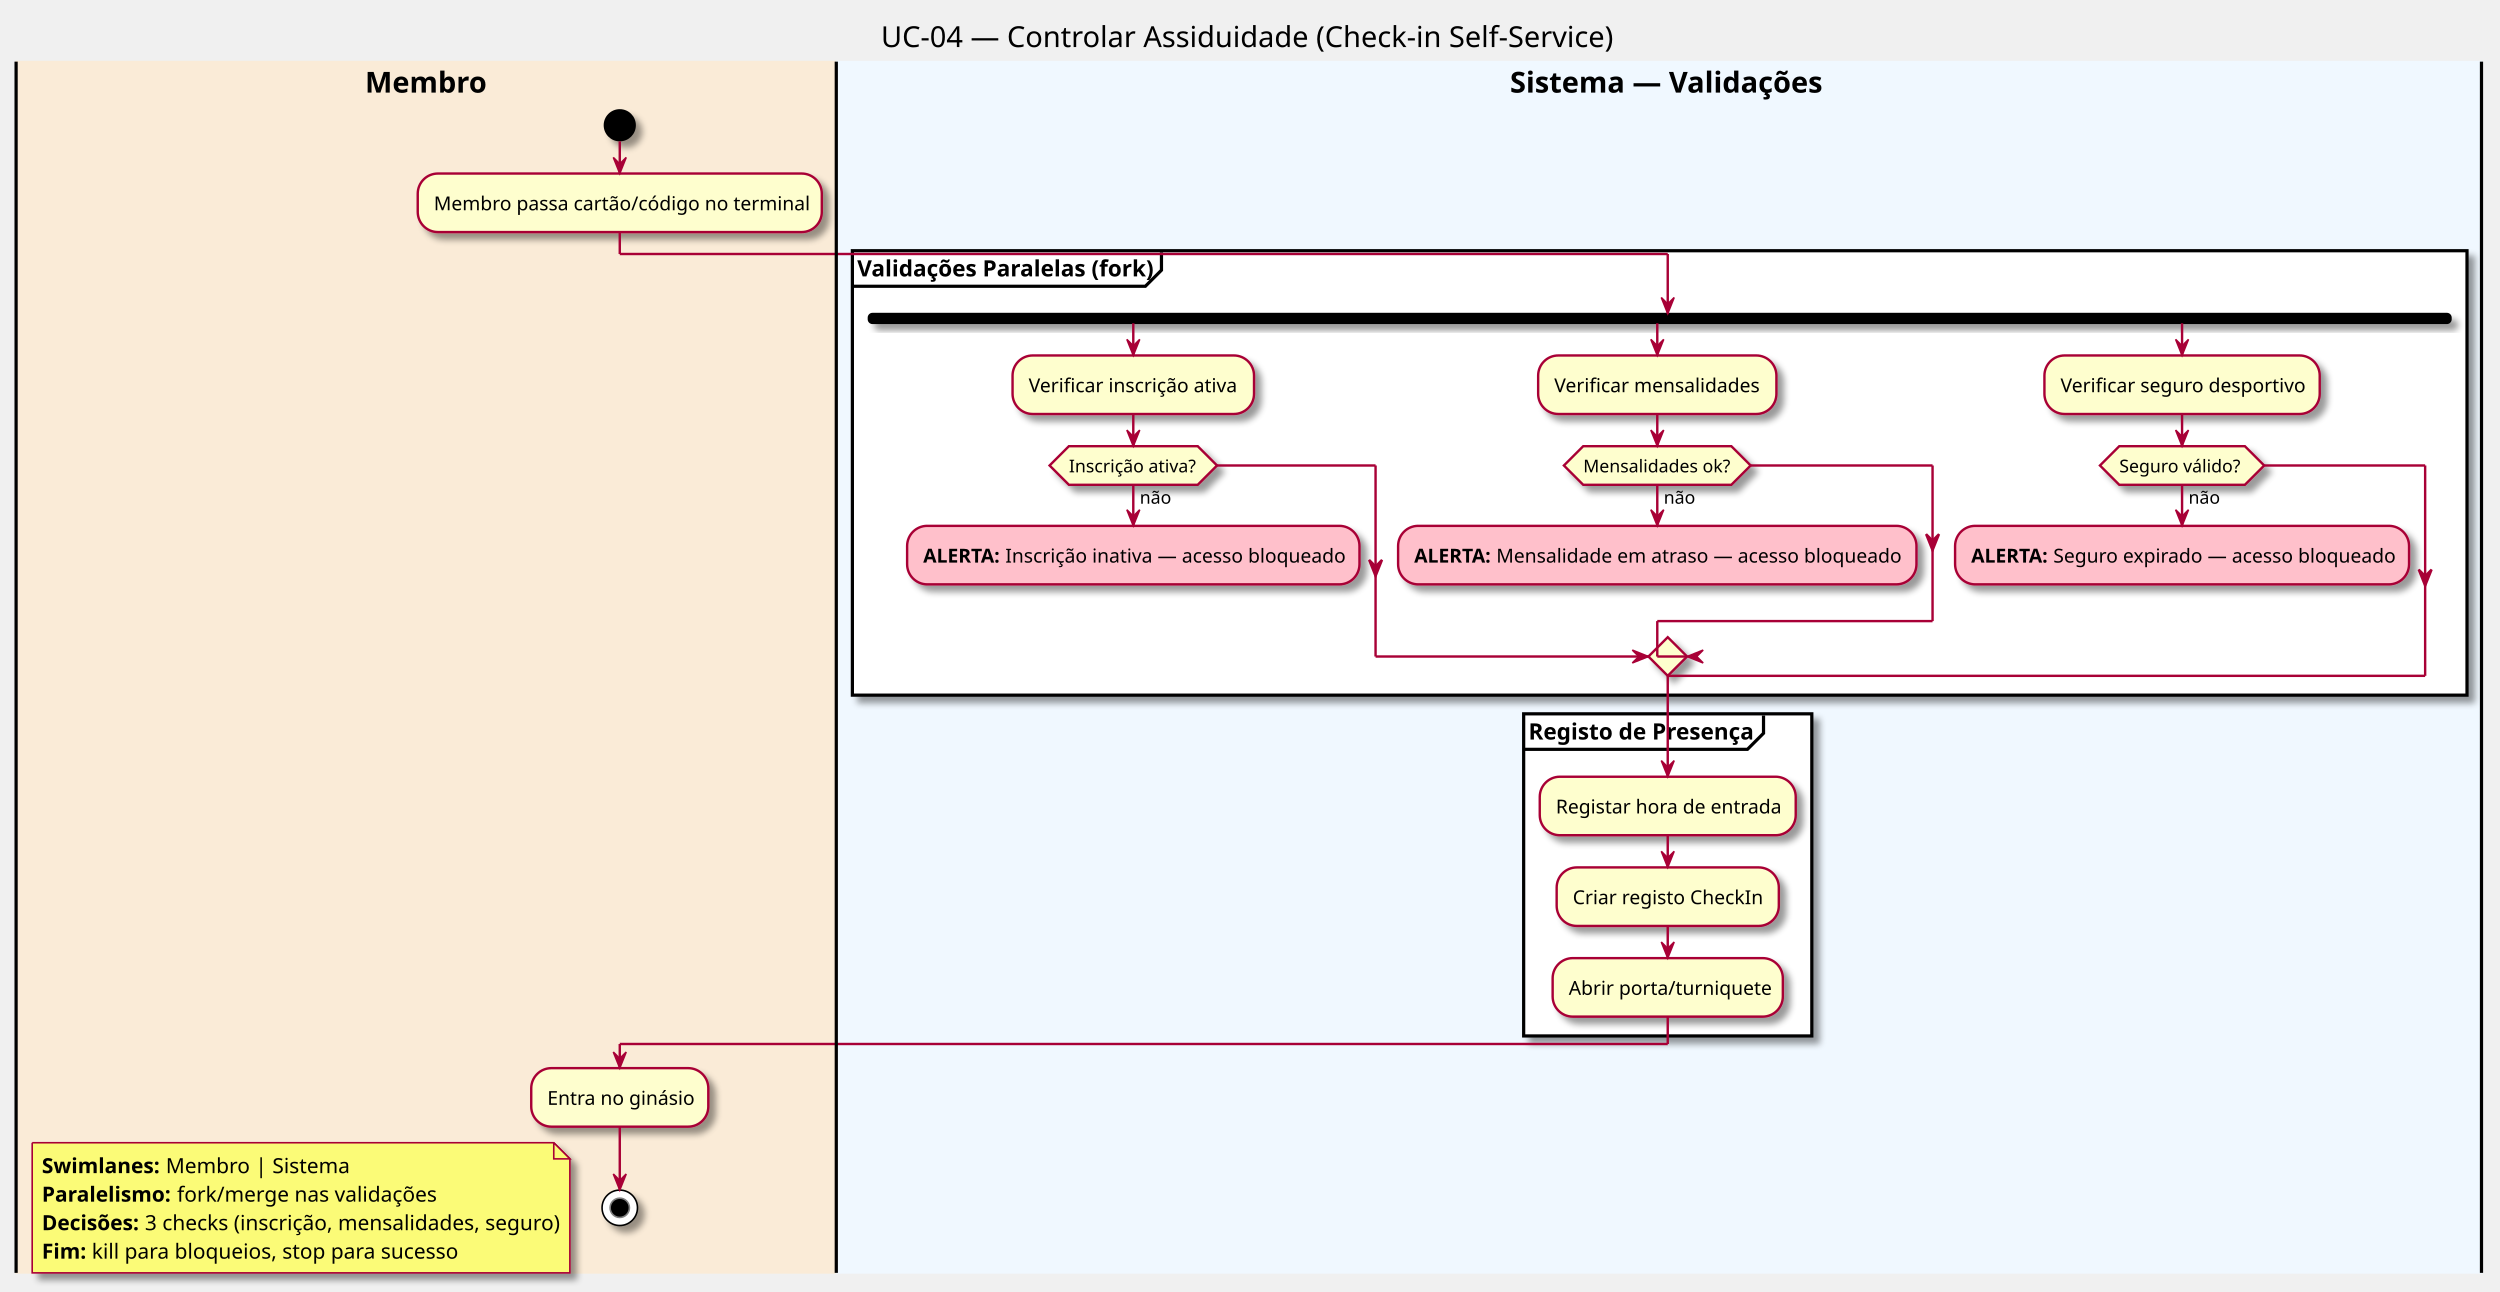
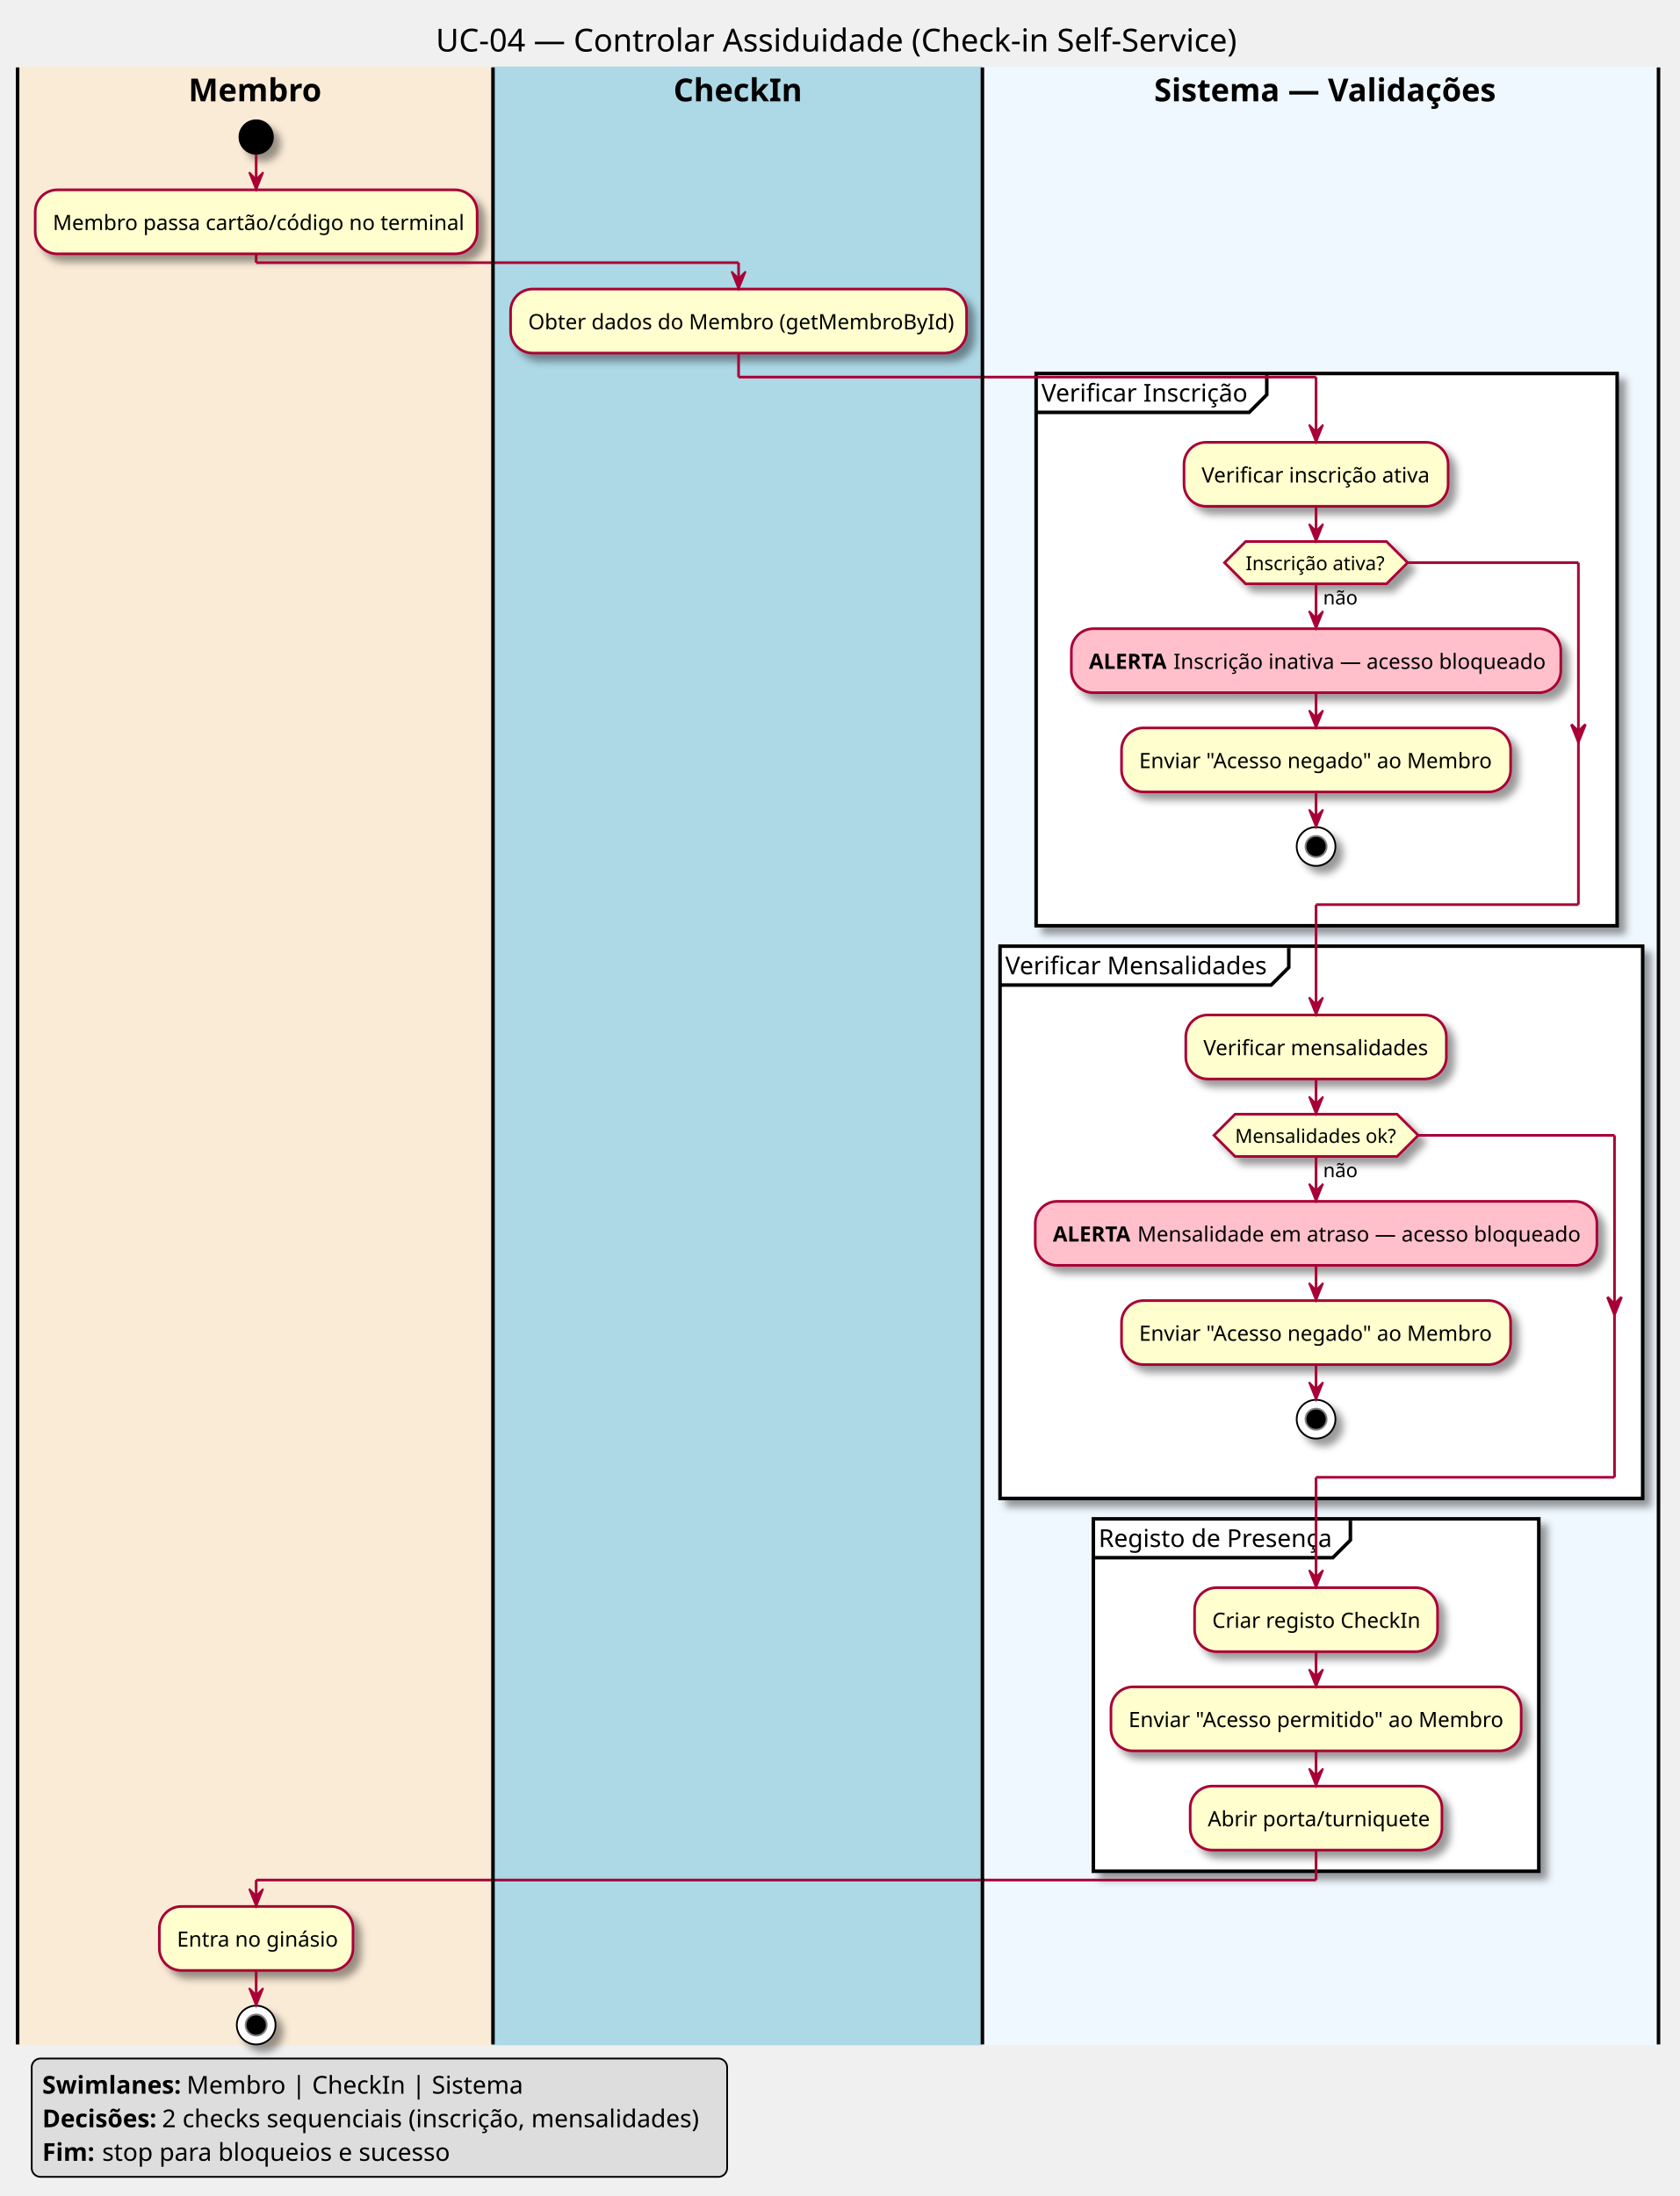
- <svg xmlns="http://www.w3.org/2000/svg" contentScriptType="application/ecmascript" contentStyleType="text/css" height="802px" preserveAspectRatio="none" style="width:1553px;height:802px;" version="1.1" viewBox="0 0 1553 802" width="1553px" zoomAndPan="magnify">
+ <svg xmlns="http://www.w3.org/2000/svg" contentScriptType="application/ecmascript" contentStyleType="text/css" height="1247px" preserveAspectRatio="none" style="width:954px;height:1247px;" version="1.1" viewBox="0 0 954 1247" width="954px" zoomAndPan="magnify">
  <defs>
-     <filter height="300%" id="fph81t5gi1of" width="300%" x="-1" y="-1">
+     <filter height="300%" id="f1jpcmxnqpz1hg" width="300%" x="-1" y="-1">
      <feGaussianBlur result="blurOut" stdDeviation="2.0" />
      <feColorMatrix in="blurOut" result="blurOut2" type="matrix" values="0 0 0 0 0 0 0 0 0 0 0 0 0 0 0 0 0 0 .4 0" />
      <feOffset dx="4.0" dy="4.0" in="blurOut2" result="blurOut3" />
      <feBlend in="SourceGraphic" in2="blurOut3" mode="normal" />
    </filter>
  </defs>
  <g>
-     <text fill="#000000" font-family="sans-serif" font-size="18" lengthAdjust="spacingAndGlyphs" textLength="457" x="547.25" y="29.242">UC-04 — Controlar Assiduidade (Check-in Self-Service)</text>
-     <rect fill="#FAEBD7" height="752.407" style="stroke: #FAEBD7; stroke-width: 1.0;" width="509.5" x="10" y="38.29" />
-     <ellipse cx="385" cy="77.806" fill="#000000" filter="url(#fph81t5gi1of)" rx="10" ry="10" style="stroke: none; stroke-width: 1.0;" />
-     <rect fill="#FEFECE" filter="url(#fph81t5gi1of)" height="36.344" rx="12.5" ry="12.5" style="stroke: #A80036; stroke-width: 1.5;" width="251" x="259.5" y="107.806" />
-     <text fill="#000000" font-family="sans-serif" font-size="12" lengthAdjust="spacingAndGlyphs" textLength="231" x="269.5" y="130.634">Membro passa cartão/código no terminal</text>
-     <rect fill="#FEFECE" filter="url(#fph81t5gi1of)" height="36.344" rx="12.5" ry="12.5" style="stroke: #A80036; stroke-width: 1.5;" width="110" x="330" y="663.529" />
-     <text fill="#000000" font-family="sans-serif" font-size="12" lengthAdjust="spacingAndGlyphs" textLength="90" x="340" y="686.357">Entra no ginásio</text>
-     <path d="M20,709.873 L20,790.697 L354,790.697 L354,719.873 L344,709.873 L20,709.873 " fill="#FBFB77" filter="url(#fph81t5gi1of)" style="stroke: #A80036; stroke-width: 1.0;" />
-     <path d="M344,709.873 L344,719.873 L354,719.873 L344,709.873 " fill="#FBFB77" style="stroke: #A80036; stroke-width: 1.0;" />
-     <text fill="#000000" font-family="sans-serif" font-size="13" font-weight="bold" lengthAdjust="spacingAndGlyphs" textLength="74" x="26" y="728.77">Swimlanes:</text>
-     <text fill="#000000" font-family="sans-serif" font-size="13" lengthAdjust="spacingAndGlyphs" textLength="112" x="103" y="728.77">Membro | Sistema</text>
-     <text fill="#000000" font-family="sans-serif" font-size="13" font-weight="bold" lengthAdjust="spacingAndGlyphs" textLength="81" x="26" y="746.476">Paralelismo:</text>
-     <text fill="#000000" font-family="sans-serif" font-size="13" lengthAdjust="spacingAndGlyphs" textLength="157" x="110" y="746.476">fork/merge nas validações</text>
-     <text fill="#000000" font-family="sans-serif" font-size="13" font-weight="bold" lengthAdjust="spacingAndGlyphs" textLength="61" x="26" y="764.182">Decisões:</text>
-     <text fill="#000000" font-family="sans-serif" font-size="13" lengthAdjust="spacingAndGlyphs" textLength="249" x="90" y="764.182">3 checks (inscrição, mensalidades, seguro)</text>
-     <text fill="#000000" font-family="sans-serif" font-size="13" font-weight="bold" lengthAdjust="spacingAndGlyphs" textLength="28" x="26" y="781.888">Fim:</text>
-     <text fill="#000000" font-family="sans-serif" font-size="13" lengthAdjust="spacingAndGlyphs" textLength="221" x="57" y="781.888">kill para bloqueios, stop para sucesso</text>
-     <ellipse cx="385" cy="750.285" fill="#FFFFFF" filter="url(#fph81t5gi1of)" rx="11" ry="11" style="stroke: #000000; stroke-width: 1.0;" />
-     <ellipse cx="385" cy="750.285" fill="#000000" rx="6" ry="6" style="stroke: #7F7F7F; stroke-width: 1.0;" />
-     <rect fill="#F0F8FF" height="752.407" style="stroke: #F0F8FF; stroke-width: 1.0;" width="1022" x="519.5" y="38.29" />
-     <rect fill="#FFFFFF" filter="url(#fph81t5gi1of)" height="276.075" style="stroke: #000000; stroke-width: 2.0;" width="1003" x="529.5" y="155.752" />
-     <path d="M721.5,156.752 L721.5,167.82 L711.5,177.82 L529.5,177.82 " fill="none" style="stroke: #000000; stroke-width: 2.0;" />
-     <text fill="#000000" font-family="sans-serif" font-size="14" font-weight="bold" lengthAdjust="spacingAndGlyphs" textLength="182" x="532.5" y="171.718">Validações Paralelas (fork)</text>
-     <rect fill="#000000" filter="url(#fph81t5gi1of)" height="6" rx="2.5" ry="2.5" style="stroke: #000000; stroke-width: 1.0;" width="983" x="539.5" y="194.82" />
-     <rect fill="#FEFECE" filter="url(#fph81t5gi1of)" height="36.344" rx="12.5" ry="12.5" style="stroke: #A80036; stroke-width: 1.5;" width="150" x="629" y="220.82" />
-     <text fill="#000000" font-family="sans-serif" font-size="12" lengthAdjust="spacingAndGlyphs" textLength="130" x="639" y="243.648">Verificar inscrição ativa</text>
-     <rect fill="#FFC0CB" filter="url(#fph81t5gi1of)" height="36.344" rx="12.5" ry="12.5" style="stroke: #A80036; stroke-width: 1.5;" width="281" x="563.5" y="326.655" />
-     <text fill="#000000" font-family="sans-serif" font-size="12" font-weight="bold" lengthAdjust="spacingAndGlyphs" textLength="48" x="573.5" y="349.483">ALERTA:</text>
-     <text fill="#000000" font-family="sans-serif" font-size="12" lengthAdjust="spacingAndGlyphs" textLength="210" x="624.5" y="349.483">Inscrição inativa — acesso bloqueado</text>
-     <polygon fill="#FEFECE" filter="url(#fph81t5gi1of)" points="664,277.164,744,277.164,756,289.164,744,301.164,664,301.164,652,289.164,664,277.164" style="stroke: #A80036; stroke-width: 1.5;" />
-     <text fill="#000000" font-family="sans-serif" font-size="11" lengthAdjust="spacingAndGlyphs" textLength="20" x="708" y="312.923">não</text>
-     <text fill="#000000" font-family="sans-serif" font-size="11" lengthAdjust="spacingAndGlyphs" textLength="80" x="664" y="293.432">Inscrição ativa?</text>
-     <rect fill="#FEFECE" filter="url(#fph81t5gi1of)" height="36.344" rx="12.5" ry="12.5" style="stroke: #A80036; stroke-width: 1.5;" width="148" x="955.5" y="220.82" />
-     <text fill="#000000" font-family="sans-serif" font-size="12" lengthAdjust="spacingAndGlyphs" textLength="128" x="965.5" y="243.648">Verificar mensalidades</text>
-     <rect fill="#FFC0CB" filter="url(#fph81t5gi1of)" height="36.344" rx="12.5" ry="12.5" style="stroke: #A80036; stroke-width: 1.5;" width="322" x="868.5" y="326.655" />
-     <text fill="#000000" font-family="sans-serif" font-size="12" font-weight="bold" lengthAdjust="spacingAndGlyphs" textLength="48" x="878.5" y="349.483">ALERTA:</text>
-     <text fill="#000000" font-family="sans-serif" font-size="12" lengthAdjust="spacingAndGlyphs" textLength="251" x="929.5" y="349.483">Mensalidade em atraso — acesso bloqueado</text>
-     <polygon fill="#FEFECE" filter="url(#fph81t5gi1of)" points="983.5,277.164,1075.5,277.164,1087.5,289.164,1075.5,301.164,983.5,301.164,971.5,289.164,983.5,277.164" style="stroke: #A80036; stroke-width: 1.5;" />
-     <text fill="#000000" font-family="sans-serif" font-size="11" lengthAdjust="spacingAndGlyphs" textLength="20" x="1033.5" y="312.923">não</text>
-     <text fill="#000000" font-family="sans-serif" font-size="11" lengthAdjust="spacingAndGlyphs" textLength="92" x="983.5" y="293.432">Mensalidades ok?</text>
-     <rect fill="#FEFECE" filter="url(#fph81t5gi1of)" height="36.344" rx="12.5" ry="12.5" style="stroke: #A80036; stroke-width: 1.5;" width="171" x="1270" y="220.82" />
-     <text fill="#000000" font-family="sans-serif" font-size="12" lengthAdjust="spacingAndGlyphs" textLength="151" x="1280" y="243.648">Verificar seguro desportivo</text>
-     <rect fill="#FFC0CB" filter="url(#fph81t5gi1of)" height="36.344" rx="12.5" ry="12.5" style="stroke: #A80036; stroke-width: 1.5;" width="282" x="1214.5" y="326.655" />
-     <text fill="#000000" font-family="sans-serif" font-size="12" font-weight="bold" lengthAdjust="spacingAndGlyphs" textLength="48" x="1224.5" y="349.483">ALERTA:</text>
-     <text fill="#000000" font-family="sans-serif" font-size="12" lengthAdjust="spacingAndGlyphs" textLength="211" x="1275.5" y="349.483">Seguro expirado — acesso bloqueado</text>
-     <polygon fill="#FEFECE" filter="url(#fph81t5gi1of)" points="1316.5,277.164,1394.5,277.164,1406.5,289.164,1394.5,301.164,1316.5,301.164,1304.5,289.164,1316.5,277.164" style="stroke: #A80036; stroke-width: 1.5;" />
-     <text fill="#000000" font-family="sans-serif" font-size="11" lengthAdjust="spacingAndGlyphs" textLength="20" x="1359.5" y="312.923">não</text>
-     <text fill="#000000" font-family="sans-serif" font-size="11" lengthAdjust="spacingAndGlyphs" textLength="78" x="1316.5" y="293.432">Seguro válido?</text>
-     <polygon fill="#FEFECE" filter="url(#fph81t5gi1of)" points="1036,395.827,1048,407.827,1036,419.827,1024,407.827,1036,395.827" style="stroke: #A80036; stroke-width: 1.5;" />
-     <rect fill="#FFFFFF" filter="url(#fph81t5gi1of)" height="200.1" style="stroke: #000000; stroke-width: 2.0;" width="179" x="946.5" y="443.429" />
-     <path d="M1095.5,444.429 L1095.5,455.497 L1085.5,465.497 L946.5,465.497 " fill="none" style="stroke: #000000; stroke-width: 2.0;" />
-     <text fill="#000000" font-family="sans-serif" font-size="14" font-weight="bold" lengthAdjust="spacingAndGlyphs" textLength="139" x="949.5" y="459.395">Registo de Presença</text>
-     <rect fill="#FEFECE" filter="url(#fph81t5gi1of)" height="36.344" rx="12.5" ry="12.5" style="stroke: #A80036; stroke-width: 1.5;" width="159" x="956.5" y="482.497" />
-     <text fill="#000000" font-family="sans-serif" font-size="12" lengthAdjust="spacingAndGlyphs" textLength="139" x="966.5" y="505.325">Registar hora de entrada</text>
-     <rect fill="#FEFECE" filter="url(#fph81t5gi1of)" height="36.344" rx="12.5" ry="12.5" style="stroke: #A80036; stroke-width: 1.5;" width="138" x="967" y="538.841" />
-     <text fill="#000000" font-family="sans-serif" font-size="12" lengthAdjust="spacingAndGlyphs" textLength="118" x="977" y="561.669">Criar registo CheckIn</text>
-     <rect fill="#FEFECE" filter="url(#fph81t5gi1of)" height="36.344" rx="12.5" ry="12.5" style="stroke: #A80036; stroke-width: 1.5;" width="143" x="964.5" y="595.185" />
-     <text fill="#000000" font-family="sans-serif" font-size="12" lengthAdjust="spacingAndGlyphs" textLength="123" x="974.5" y="618.013">Abrir porta/turniquete</text>
-     <line style="stroke: #A80036; stroke-width: 1.5;" x1="385" x2="385" y1="87.806" y2="107.806" />
-     <polygon fill="#A80036" points="381,97.806,385,107.806,389,97.806,385,101.806" style="stroke: #A80036; stroke-width: 1.0;" />
-     <line style="stroke: #A80036; stroke-width: 1.5;" x1="385" x2="385" y1="699.873" y2="739.285" />
-     <polygon fill="#A80036" points="381,729.285,385,739.285,389,729.285,385,733.285" style="stroke: #A80036; stroke-width: 1.0;" />
-     <line style="stroke: #A80036; stroke-width: 1.5;" x1="704" x2="704" y1="301.164" y2="326.655" />
-     <polygon fill="#A80036" points="700,316.655,704,326.655,708,316.655,704,320.655" style="stroke: #A80036; stroke-width: 1.0;" />
-     <line style="stroke: #A80036; stroke-width: 1.5;" x1="756" x2="854.5" y1="289.164" y2="289.164" />
-     <polygon fill="#A80036" points="850.5,347.827,854.5,357.827,858.5,347.827,854.5,351.827" style="stroke: #A80036; stroke-width: 1.5;" />
-     <line style="stroke: #A80036; stroke-width: 1.5;" x1="854.5" x2="854.5" y1="289.164" y2="407.827" />
-     <line style="stroke: #A80036; stroke-width: 1.5;" x1="854.5" x2="1024" y1="407.827" y2="407.827" />
-     <polygon fill="#A80036" points="1014,403.827,1024,407.827,1014,411.827,1018,407.827" style="stroke: #A80036; stroke-width: 1.0;" />
-     <line style="stroke: #A80036; stroke-width: 1.5;" x1="704" x2="704" y1="257.164" y2="277.164" />
-     <polygon fill="#A80036" points="700,267.164,704,277.164,708,267.164,704,271.164" style="stroke: #A80036; stroke-width: 1.0;" />
-     <line style="stroke: #A80036; stroke-width: 1.5;" x1="1029.5" x2="1029.5" y1="301.164" y2="326.655" />
-     <polygon fill="#A80036" points="1025.5,316.655,1029.5,326.655,1033.5,316.655,1029.5,320.655" style="stroke: #A80036; stroke-width: 1.0;" />
-     <line style="stroke: #A80036; stroke-width: 1.5;" x1="1087.5" x2="1200.5" y1="289.164" y2="289.164" />
-     <polygon fill="#A80036" points="1196.5,331.827,1200.5,341.827,1204.5,331.827,1200.5,335.827" style="stroke: #A80036; stroke-width: 1.5;" />
-     <line style="stroke: #A80036; stroke-width: 1.5;" x1="1200.5" x2="1200.5" y1="289.164" y2="385.827" />
-     <line style="stroke: #A80036; stroke-width: 1.5;" x1="1200.5" x2="1029.5" y1="385.827" y2="385.827" />
-     <line style="stroke: #A80036; stroke-width: 1.5;" x1="1029.5" x2="1029.5" y1="385.827" y2="407.827" />
-     <line style="stroke: #A80036; stroke-width: 1.5;" x1="1029.5" x2="1048" y1="407.827" y2="407.827" />
-     <polygon fill="#A80036" points="1058,403.827,1048,407.827,1058,411.827,1054,407.827" style="stroke: #A80036; stroke-width: 1.0;" />
-     <line style="stroke: #A80036; stroke-width: 1.5;" x1="1029.5" x2="1029.5" y1="257.164" y2="277.164" />
-     <polygon fill="#A80036" points="1025.5,267.164,1029.5,277.164,1033.5,267.164,1029.5,271.164" style="stroke: #A80036; stroke-width: 1.0;" />
-     <line style="stroke: #A80036; stroke-width: 1.5;" x1="1355.5" x2="1355.5" y1="301.164" y2="326.655" />
-     <polygon fill="#A80036" points="1351.5,316.655,1355.5,326.655,1359.5,316.655,1355.5,320.655" style="stroke: #A80036; stroke-width: 1.0;" />
-     <line style="stroke: #A80036; stroke-width: 1.5;" x1="1406.5" x2="1506.5" y1="289.164" y2="289.164" />
-     <polygon fill="#A80036" points="1502.5,353.827,1506.5,363.827,1510.5,353.827,1506.5,357.827" style="stroke: #A80036; stroke-width: 1.5;" />
-     <line style="stroke: #A80036; stroke-width: 1.5;" x1="1506.5" x2="1506.5" y1="289.164" y2="419.827" />
-     <line style="stroke: #A80036; stroke-width: 1.5;" x1="1506.5" x2="1036" y1="419.827" y2="419.827" />
-     <line style="stroke: #A80036; stroke-width: 1.5;" x1="1036" x2="1036" y1="419.827" y2="482.497" />
-     <polygon fill="#A80036" points="1032,472.497,1036,482.497,1040,472.497,1036,476.497" style="stroke: #A80036; stroke-width: 1.0;" />
-     <line style="stroke: #A80036; stroke-width: 1.5;" x1="1355.5" x2="1355.5" y1="257.164" y2="277.164" />
-     <polygon fill="#A80036" points="1351.5,267.164,1355.5,277.164,1359.5,267.164,1355.5,271.164" style="stroke: #A80036; stroke-width: 1.0;" />
-     <line style="stroke: #A80036; stroke-width: 1.5;" x1="704" x2="704" y1="200.82" y2="220.82" />
-     <polygon fill="#A80036" points="700,210.82,704,220.82,708,210.82,704,214.82" style="stroke: #A80036; stroke-width: 1.0;" />
-     <line style="stroke: #A80036; stroke-width: 1.5;" x1="1029.5" x2="1029.5" y1="200.82" y2="220.82" />
-     <polygon fill="#A80036" points="1025.5,210.82,1029.5,220.82,1033.5,210.82,1029.5,214.82" style="stroke: #A80036; stroke-width: 1.0;" />
-     <line style="stroke: #A80036; stroke-width: 1.5;" x1="1355.5" x2="1355.5" y1="200.82" y2="220.82" />
-     <polygon fill="#A80036" points="1351.5,210.82,1355.5,220.82,1359.5,210.82,1355.5,214.82" style="stroke: #A80036; stroke-width: 1.0;" />
-     <line style="stroke: #A80036; stroke-width: 1.5;" x1="1036" x2="1036" y1="518.841" y2="538.841" />
-     <polygon fill="#A80036" points="1032,528.841,1036,538.841,1040,528.841,1036,532.841" style="stroke: #A80036; stroke-width: 1.0;" />
-     <line style="stroke: #A80036; stroke-width: 1.5;" x1="1036" x2="1036" y1="575.185" y2="595.185" />
-     <polygon fill="#A80036" points="1032,585.185,1036,595.185,1040,585.185,1036,589.185" style="stroke: #A80036; stroke-width: 1.0;" />
-     <line style="stroke: #A80036; stroke-width: 1.5;" x1="385" x2="385" y1="144.15" y2="157.786" />
-     <line style="stroke: #A80036; stroke-width: 1.5;" x1="385" x2="1036" y1="157.786" y2="157.786" />
-     <line style="stroke: #A80036; stroke-width: 1.5;" x1="1036" x2="1036" y1="157.786" y2="194.82" />
-     <polygon fill="#A80036" points="1032,184.82,1036,194.82,1040,184.82,1036,188.82" style="stroke: #A80036; stroke-width: 1.0;" />
-     <line style="stroke: #A80036; stroke-width: 1.5;" x1="1036" x2="1036" y1="631.529" y2="648.529" />
-     <line style="stroke: #A80036; stroke-width: 1.5;" x1="1036" x2="385" y1="648.529" y2="648.529" />
-     <line style="stroke: #A80036; stroke-width: 1.5;" x1="385" x2="385" y1="648.529" y2="663.529" />
-     <polygon fill="#A80036" points="381,653.529,385,663.529,389,653.529,385,657.529" style="stroke: #A80036; stroke-width: 1.0;" />
-     <text fill="#000000" font-family="sans-serif" font-size="18" lengthAdjust="spacingAndGlyphs" textLength="0" x="226.75" y="57.532" />
-     <text fill="#000000" font-family="sans-serif" font-size="18" font-weight="bold" lengthAdjust="spacingAndGlyphs" textLength="76" x="226.75" y="57.532">Membro</text>
-     <text fill="#000000" font-family="sans-serif" font-size="18" lengthAdjust="spacingAndGlyphs" textLength="0" x="307.75" y="57.532" />
-     <text fill="#000000" font-family="sans-serif" font-size="18" lengthAdjust="spacingAndGlyphs" textLength="0" x="938" y="57.532" />
-     <text fill="#000000" font-family="sans-serif" font-size="18" font-weight="bold" lengthAdjust="spacingAndGlyphs" textLength="195" x="938" y="57.532">Sistema — Validações</text>
-     <text fill="#000000" font-family="sans-serif" font-size="18" lengthAdjust="spacingAndGlyphs" textLength="0" x="1138" y="57.532" />
-     <line style="stroke: #000000; stroke-width: 2.0;" x1="10" x2="10" y1="38.29" y2="790.697" />
-     <line style="stroke: #000000; stroke-width: 2.0;" x1="519.5" x2="519.5" y1="38.29" y2="790.697" />
-     <line style="stroke: #000000; stroke-width: 2.0;" x1="1541.5" x2="1541.5" y1="38.29" y2="790.697" />
+     <text fill="#000000" font-family="sans-serif" font-size="18" lengthAdjust="spacingAndGlyphs" textLength="457" x="247.5" y="29.242">UC-04 — Controlar Assiduidade (Check-in Self-Service)</text>
+     <rect fill="#FAEBD7" height="1122.637" style="stroke: #FAEBD7; stroke-width: 1.0;" width="270" x="10" y="38.29" />
+     <ellipse cx="145.5" cy="77.806" fill="#000000" filter="url(#f1jpcmxnqpz1hg)" rx="10" ry="10" style="stroke: none; stroke-width: 1.0;" />
+     <rect fill="#FEFECE" filter="url(#f1jpcmxnqpz1hg)" height="36.344" rx="12.5" ry="12.5" style="stroke: #A80036; stroke-width: 1.5;" width="251" x="20" y="107.806" />
+     <text fill="#000000" font-family="sans-serif" font-size="12" lengthAdjust="spacingAndGlyphs" textLength="231" x="30" y="130.634">Membro passa cartão/código no terminal</text>
+     <rect fill="#FEFECE" filter="url(#f1jpcmxnqpz1hg)" height="36.344" rx="12.5" ry="12.5" style="stroke: #A80036; stroke-width: 1.5;" width="110" x="90.5" y="1082.582" />
+     <text fill="#000000" font-family="sans-serif" font-size="12" lengthAdjust="spacingAndGlyphs" textLength="90" x="100.5" y="1105.411">Entra no ginásio</text>
+     <ellipse cx="145.5" cy="1149.927" fill="#FFFFFF" filter="url(#f1jpcmxnqpz1hg)" rx="11" ry="11" style="stroke: #000000; stroke-width: 1.0;" />
+     <ellipse cx="145.5" cy="1149.927" fill="#000000" rx="6" ry="6" style="stroke: #7F7F7F; stroke-width: 1.0;" />
+     <rect fill="#ADD8E6" height="1122.637" style="stroke: #ADD8E6; stroke-width: 1.0;" width="278" x="280" y="38.29" />
+     <rect fill="#FEFECE" filter="url(#f1jpcmxnqpz1hg)" height="36.344" rx="12.5" ry="12.5" style="stroke: #A80036; stroke-width: 1.5;" width="259" x="290" y="164.15" />
+     <text fill="#000000" font-family="sans-serif" font-size="12" lengthAdjust="spacingAndGlyphs" textLength="239" x="300" y="186.978">Obter dados do Membro (getMembroById)</text>
+     <rect fill="#F0F8FF" height="1122.637" style="stroke: #F0F8FF; stroke-width: 1.0;" width="384" x="558" y="38.29" />
+     <rect fill="#FFFFFF" filter="url(#f1jpcmxnqpz1hg)" height="313.591" style="stroke: #000000; stroke-width: 2.0;" width="330" x="588.5" y="212.096" />
+     <path d="M719.5,213.096 L719.5,224.164 L709.5,234.164 L588.5,234.164 " fill="none" style="stroke: #000000; stroke-width: 2.0;" />
+     <text fill="#000000" font-family="sans-serif" font-size="14" lengthAdjust="spacingAndGlyphs" textLength="121" x="591.5" y="228.062">Verificar Inscrição</text>
+     <rect fill="#FEFECE" filter="url(#f1jpcmxnqpz1hg)" height="36.344" rx="12.5" ry="12.5" style="stroke: #A80036; stroke-width: 1.5;" width="150" x="672.5" y="251.164" />
+     <text fill="#000000" font-family="sans-serif" font-size="12" lengthAdjust="spacingAndGlyphs" textLength="130" x="682.5" y="273.992">Verificar inscrição ativa</text>
+     <rect fill="#FFC0CB" filter="url(#f1jpcmxnqpz1hg)" height="36.344" rx="12.5" ry="12.5" style="stroke: #A80036; stroke-width: 1.5;" width="278" x="608.5" y="356.999" />
+     <text fill="#000000" font-family="sans-serif" font-size="12" font-weight="bold" lengthAdjust="spacingAndGlyphs" textLength="45" x="618.5" y="379.827">ALERTA</text>
+     <text fill="#000000" font-family="sans-serif" font-size="12" lengthAdjust="spacingAndGlyphs" textLength="210" x="666.5" y="379.827">Inscrição inativa — acesso bloqueado</text>
+     <rect fill="#FEFECE" filter="url(#f1jpcmxnqpz1hg)" height="36.344" rx="12.5" ry="12.5" style="stroke: #A80036; stroke-width: 1.5;" width="221" x="637" y="413.343" />
+     <text fill="#000000" font-family="sans-serif" font-size="12" lengthAdjust="spacingAndGlyphs" textLength="201" x="647" y="436.171">Enviar "Acesso negado" ao Membro</text>
+     <ellipse cx="747.5" cy="480.687" fill="#FFFFFF" filter="url(#f1jpcmxnqpz1hg)" rx="11" ry="11" style="stroke: #000000; stroke-width: 1.0;" />
+     <ellipse cx="747.5" cy="480.687" fill="#000000" rx="6" ry="6" style="stroke: #7F7F7F; stroke-width: 1.0;" />
+     <polygon fill="#FEFECE" filter="url(#f1jpcmxnqpz1hg)" points="707.5,307.508,787.5,307.508,799.5,319.508,787.5,331.508,707.5,331.508,695.5,319.508,707.5,307.508" style="stroke: #A80036; stroke-width: 1.5;" />
+     <text fill="#000000" font-family="sans-serif" font-size="11" lengthAdjust="spacingAndGlyphs" textLength="20" x="751.5" y="343.267">não</text>
+     <text fill="#000000" font-family="sans-serif" font-size="11" lengthAdjust="spacingAndGlyphs" textLength="80" x="707.5" y="323.776">Inscrição ativa?</text>
+     <rect fill="#FFFFFF" filter="url(#f1jpcmxnqpz1hg)" height="313.591" style="stroke: #000000; stroke-width: 2.0;" width="365" x="568" y="537.289" />
+     <path d="M732,538.289 L732,549.357 L722,559.357 L568,559.357 " fill="none" style="stroke: #000000; stroke-width: 2.0;" />
+     <text fill="#000000" font-family="sans-serif" font-size="14" lengthAdjust="spacingAndGlyphs" textLength="154" x="571" y="553.255">Verificar Mensalidades</text>
+     <rect fill="#FEFECE" filter="url(#f1jpcmxnqpz1hg)" height="36.344" rx="12.5" ry="12.5" style="stroke: #A80036; stroke-width: 1.5;" width="148" x="673.5" y="576.357" />
+     <text fill="#000000" font-family="sans-serif" font-size="12" lengthAdjust="spacingAndGlyphs" textLength="128" x="683.5" y="599.185">Verificar mensalidades</text>
+     <rect fill="#FFC0CB" filter="url(#f1jpcmxnqpz1hg)" height="36.344" rx="12.5" ry="12.5" style="stroke: #A80036; stroke-width: 1.5;" width="319" x="588" y="682.192" />
+     <text fill="#000000" font-family="sans-serif" font-size="12" font-weight="bold" lengthAdjust="spacingAndGlyphs" textLength="45" x="598" y="705.02">ALERTA</text>
+     <text fill="#000000" font-family="sans-serif" font-size="12" lengthAdjust="spacingAndGlyphs" textLength="251" x="646" y="705.02">Mensalidade em atraso — acesso bloqueado</text>
+     <rect fill="#FEFECE" filter="url(#f1jpcmxnqpz1hg)" height="36.344" rx="12.5" ry="12.5" style="stroke: #A80036; stroke-width: 1.5;" width="221" x="637" y="738.536" />
+     <text fill="#000000" font-family="sans-serif" font-size="12" lengthAdjust="spacingAndGlyphs" textLength="201" x="647" y="761.364">Enviar "Acesso negado" ao Membro</text>
+     <ellipse cx="747.5" cy="805.88" fill="#FFFFFF" filter="url(#f1jpcmxnqpz1hg)" rx="11" ry="11" style="stroke: #000000; stroke-width: 1.0;" />
+     <ellipse cx="747.5" cy="805.88" fill="#000000" rx="6" ry="6" style="stroke: #7F7F7F; stroke-width: 1.0;" />
+     <polygon fill="#FEFECE" filter="url(#f1jpcmxnqpz1hg)" points="701.5,632.701,793.5,632.701,805.5,644.701,793.5,656.701,701.5,656.701,689.5,644.701,701.5,632.701" style="stroke: #A80036; stroke-width: 1.5;" />
+     <text fill="#000000" font-family="sans-serif" font-size="11" lengthAdjust="spacingAndGlyphs" textLength="20" x="751.5" y="668.46">não</text>
+     <text fill="#000000" font-family="sans-serif" font-size="11" lengthAdjust="spacingAndGlyphs" textLength="92" x="701.5" y="648.969">Mensalidades ok?</text>
+     <rect fill="#FFFFFF" filter="url(#f1jpcmxnqpz1hg)" height="200.1" style="stroke: #000000; stroke-width: 2.0;" width="253" x="621" y="862.482" />
+     <path d="M767,863.482 L767,874.55 L757,884.55 L621,884.55 " fill="none" style="stroke: #000000; stroke-width: 2.0;" />
+     <text fill="#000000" font-family="sans-serif" font-size="14" lengthAdjust="spacingAndGlyphs" textLength="136" x="624" y="878.448">Registo de Presença</text>
+     <rect fill="#FEFECE" filter="url(#f1jpcmxnqpz1hg)" height="36.344" rx="12.5" ry="12.5" style="stroke: #A80036; stroke-width: 1.5;" width="138" x="678.5" y="901.55" />
+     <text fill="#000000" font-family="sans-serif" font-size="12" lengthAdjust="spacingAndGlyphs" textLength="118" x="688.5" y="924.378">Criar registo CheckIn</text>
+     <rect fill="#FEFECE" filter="url(#f1jpcmxnqpz1hg)" height="36.344" rx="12.5" ry="12.5" style="stroke: #A80036; stroke-width: 1.5;" width="233" x="631" y="957.894" />
+     <text fill="#000000" font-family="sans-serif" font-size="12" lengthAdjust="spacingAndGlyphs" textLength="213" x="641" y="980.722">Enviar "Acesso permitido" ao Membro</text>
+     <rect fill="#FEFECE" filter="url(#f1jpcmxnqpz1hg)" height="36.344" rx="12.5" ry="12.5" style="stroke: #A80036; stroke-width: 1.5;" width="143" x="676" y="1014.238" />
+     <text fill="#000000" font-family="sans-serif" font-size="12" lengthAdjust="spacingAndGlyphs" textLength="123" x="686" y="1037.066">Abrir porta/turniquete</text>
+     <line style="stroke: #A80036; stroke-width: 1.5;" x1="145.5" x2="145.5" y1="87.806" y2="107.806" />
+     <polygon fill="#A80036" points="141.5,97.806,145.5,107.806,149.5,97.806,145.5,101.806" style="stroke: #A80036; stroke-width: 1.0;" />
+     <line style="stroke: #A80036; stroke-width: 1.5;" x1="145.5" x2="145.5" y1="1118.927" y2="1138.927" />
+     <polygon fill="#A80036" points="141.5,1128.927,145.5,1138.927,149.5,1128.927,145.5,1132.927" style="stroke: #A80036; stroke-width: 1.0;" />
+     <line style="stroke: #A80036; stroke-width: 1.5;" x1="747.5" x2="747.5" y1="393.343" y2="413.343" />
+     <polygon fill="#A80036" points="743.5,403.343,747.5,413.343,751.5,403.343,747.5,407.343" style="stroke: #A80036; stroke-width: 1.0;" />
+     <line style="stroke: #A80036; stroke-width: 1.5;" x1="747.5" x2="747.5" y1="449.687" y2="469.687" />
+     <polygon fill="#A80036" points="743.5,459.687,747.5,469.687,751.5,459.687,747.5,463.687" style="stroke: #A80036; stroke-width: 1.0;" />
+     <line style="stroke: #A80036; stroke-width: 1.5;" x1="747.5" x2="747.5" y1="331.508" y2="356.999" />
+     <polygon fill="#A80036" points="743.5,346.999,747.5,356.999,751.5,346.999,747.5,350.999" style="stroke: #A80036; stroke-width: 1.0;" />
+     <line style="stroke: #A80036; stroke-width: 1.5;" x1="799.5" x2="896.5" y1="319.508" y2="319.508" />
+     <polygon fill="#A80036" points="892.5,411.343,896.5,421.343,900.5,411.343,896.5,415.343" style="stroke: #A80036; stroke-width: 1.5;" />
+     <line style="stroke: #A80036; stroke-width: 1.5;" x1="896.5" x2="896.5" y1="319.508" y2="513.687" />
+     <line style="stroke: #A80036; stroke-width: 1.5;" x1="896.5" x2="747.5" y1="513.687" y2="513.687" />
+     <line style="stroke: #A80036; stroke-width: 1.5;" x1="747.5" x2="747.5" y1="513.687" y2="576.357" />
+     <polygon fill="#A80036" points="743.5,566.357,747.5,576.357,751.5,566.357,747.5,570.357" style="stroke: #A80036; stroke-width: 1.0;" />
+     <line style="stroke: #A80036; stroke-width: 1.5;" x1="747.5" x2="747.5" y1="287.508" y2="307.508" />
+     <polygon fill="#A80036" points="743.5,297.508,747.5,307.508,751.5,297.508,747.5,301.508" style="stroke: #A80036; stroke-width: 1.0;" />
+     <line style="stroke: #A80036; stroke-width: 1.5;" x1="747.5" x2="747.5" y1="718.536" y2="738.536" />
+     <polygon fill="#A80036" points="743.5,728.536,747.5,738.536,751.5,728.536,747.5,732.536" style="stroke: #A80036; stroke-width: 1.0;" />
+     <line style="stroke: #A80036; stroke-width: 1.5;" x1="747.5" x2="747.5" y1="774.88" y2="794.88" />
+     <polygon fill="#A80036" points="743.5,784.88,747.5,794.88,751.5,784.88,747.5,788.88" style="stroke: #A80036; stroke-width: 1.0;" />
+     <line style="stroke: #A80036; stroke-width: 1.5;" x1="747.5" x2="747.5" y1="656.701" y2="682.192" />
+     <polygon fill="#A80036" points="743.5,672.192,747.5,682.192,751.5,672.192,747.5,676.192" style="stroke: #A80036; stroke-width: 1.0;" />
+     <line style="stroke: #A80036; stroke-width: 1.5;" x1="805.5" x2="917" y1="644.701" y2="644.701" />
+     <polygon fill="#A80036" points="913,736.536,917,746.536,921,736.536,917,740.536" style="stroke: #A80036; stroke-width: 1.5;" />
+     <line style="stroke: #A80036; stroke-width: 1.5;" x1="917" x2="917" y1="644.701" y2="838.88" />
+     <line style="stroke: #A80036; stroke-width: 1.5;" x1="917" x2="747.5" y1="838.88" y2="838.88" />
+     <line style="stroke: #A80036; stroke-width: 1.5;" x1="747.5" x2="747.5" y1="838.88" y2="901.55" />
+     <polygon fill="#A80036" points="743.5,891.55,747.5,901.55,751.5,891.55,747.5,895.55" style="stroke: #A80036; stroke-width: 1.0;" />
+     <line style="stroke: #A80036; stroke-width: 1.5;" x1="747.5" x2="747.5" y1="612.701" y2="632.701" />
+     <polygon fill="#A80036" points="743.5,622.701,747.5,632.701,751.5,622.701,747.5,626.701" style="stroke: #A80036; stroke-width: 1.0;" />
+     <line style="stroke: #A80036; stroke-width: 1.5;" x1="747.5" x2="747.5" y1="937.894" y2="957.894" />
+     <polygon fill="#A80036" points="743.5,947.894,747.5,957.894,751.5,947.894,747.5,951.894" style="stroke: #A80036; stroke-width: 1.0;" />
+     <line style="stroke: #A80036; stroke-width: 1.5;" x1="747.5" x2="747.5" y1="994.238" y2="1014.238" />
+     <polygon fill="#A80036" points="743.5,1004.238,747.5,1014.238,751.5,1004.238,747.5,1008.238" style="stroke: #A80036; stroke-width: 1.0;" />
+     <line style="stroke: #A80036; stroke-width: 1.5;" x1="145.5" x2="145.5" y1="144.15" y2="149.15" />
+     <line style="stroke: #A80036; stroke-width: 1.5;" x1="145.5" x2="419.5" y1="149.15" y2="149.15" />
+     <line style="stroke: #A80036; stroke-width: 1.5;" x1="419.5" x2="419.5" y1="149.15" y2="164.15" />
+     <polygon fill="#A80036" points="415.5,154.15,419.5,164.15,423.5,154.15,419.5,158.15" style="stroke: #A80036; stroke-width: 1.0;" />
+     <line style="stroke: #A80036; stroke-width: 1.5;" x1="419.5" x2="419.5" y1="200.494" y2="214.13" />
+     <line style="stroke: #A80036; stroke-width: 1.5;" x1="419.5" x2="747.5" y1="214.13" y2="214.13" />
+     <line style="stroke: #A80036; stroke-width: 1.5;" x1="747.5" x2="747.5" y1="214.13" y2="251.164" />
+     <polygon fill="#A80036" points="743.5,241.164,747.5,251.164,751.5,241.164,747.5,245.164" style="stroke: #A80036; stroke-width: 1.0;" />
+     <line style="stroke: #A80036; stroke-width: 1.5;" x1="747.5" x2="747.5" y1="1050.582" y2="1067.582" />
+     <line style="stroke: #A80036; stroke-width: 1.5;" x1="747.5" x2="145.5" y1="1067.582" y2="1067.582" />
+     <line style="stroke: #A80036; stroke-width: 1.5;" x1="145.5" x2="145.5" y1="1067.582" y2="1082.582" />
+     <polygon fill="#A80036" points="141.5,1072.582,145.5,1082.582,149.5,1072.582,145.5,1076.582" style="stroke: #A80036; stroke-width: 1.0;" />
+     <text fill="#000000" font-family="sans-serif" font-size="18" font-weight="bold" lengthAdjust="spacingAndGlyphs" textLength="76" x="107" y="57.532">Membro</text>
+     <text fill="#000000" font-family="sans-serif" font-size="18" font-weight="bold" lengthAdjust="spacingAndGlyphs" textLength="73" x="382.5" y="57.532">CheckIn</text>
+     <text fill="#000000" font-family="sans-serif" font-size="18" font-weight="bold" lengthAdjust="spacingAndGlyphs" textLength="195" x="655.5" y="57.532">Sistema — Validações</text>
+     <line style="stroke: #000000; stroke-width: 2.0;" x1="10" x2="10" y1="38.29" y2="1160.927" />
+     <line style="stroke: #000000; stroke-width: 2.0;" x1="280" x2="280" y1="38.29" y2="1160.927" />
+     <line style="stroke: #000000; stroke-width: 2.0;" x1="558" x2="558" y1="38.29" y2="1160.927" />
+     <line style="stroke: #000000; stroke-width: 2.0;" x1="942" x2="942" y1="38.29" y2="1160.927" />
+     <rect fill="#DDDDDD" height="67.204" rx="5" ry="5" style="stroke: #000000; stroke-width: 1.0;" width="395" x="18" y="1168.927" />
+     <text fill="#000000" font-family="sans-serif" font-size="14" font-weight="bold" lengthAdjust="spacingAndGlyphs" textLength="78" x="24" y="1188.893">Swimlanes:</text>
+     <text fill="#000000" font-family="sans-serif" font-size="14" lengthAdjust="spacingAndGlyphs" textLength="196" x="106" y="1188.893">Membro | CheckIn | Sistema</text>
+     <text fill="#000000" font-family="sans-serif" font-size="14" font-weight="bold" lengthAdjust="spacingAndGlyphs" textLength="64" x="24" y="1207.96">Decisões:</text>
+     <text fill="#000000" font-family="sans-serif" font-size="14" lengthAdjust="spacingAndGlyphs" textLength="315" x="92" y="1207.96">2 checks sequenciais (inscrição, mensalidades)</text>
+     <text fill="#000000" font-family="sans-serif" font-size="14" font-weight="bold" lengthAdjust="spacingAndGlyphs" textLength="30" x="24" y="1227.028">Fim:</text>
+     <text fill="#000000" font-family="sans-serif" font-size="14" lengthAdjust="spacingAndGlyphs" textLength="203" x="58" y="1227.028">stop para bloqueios e sucesso</text>
  </g>
</svg>
